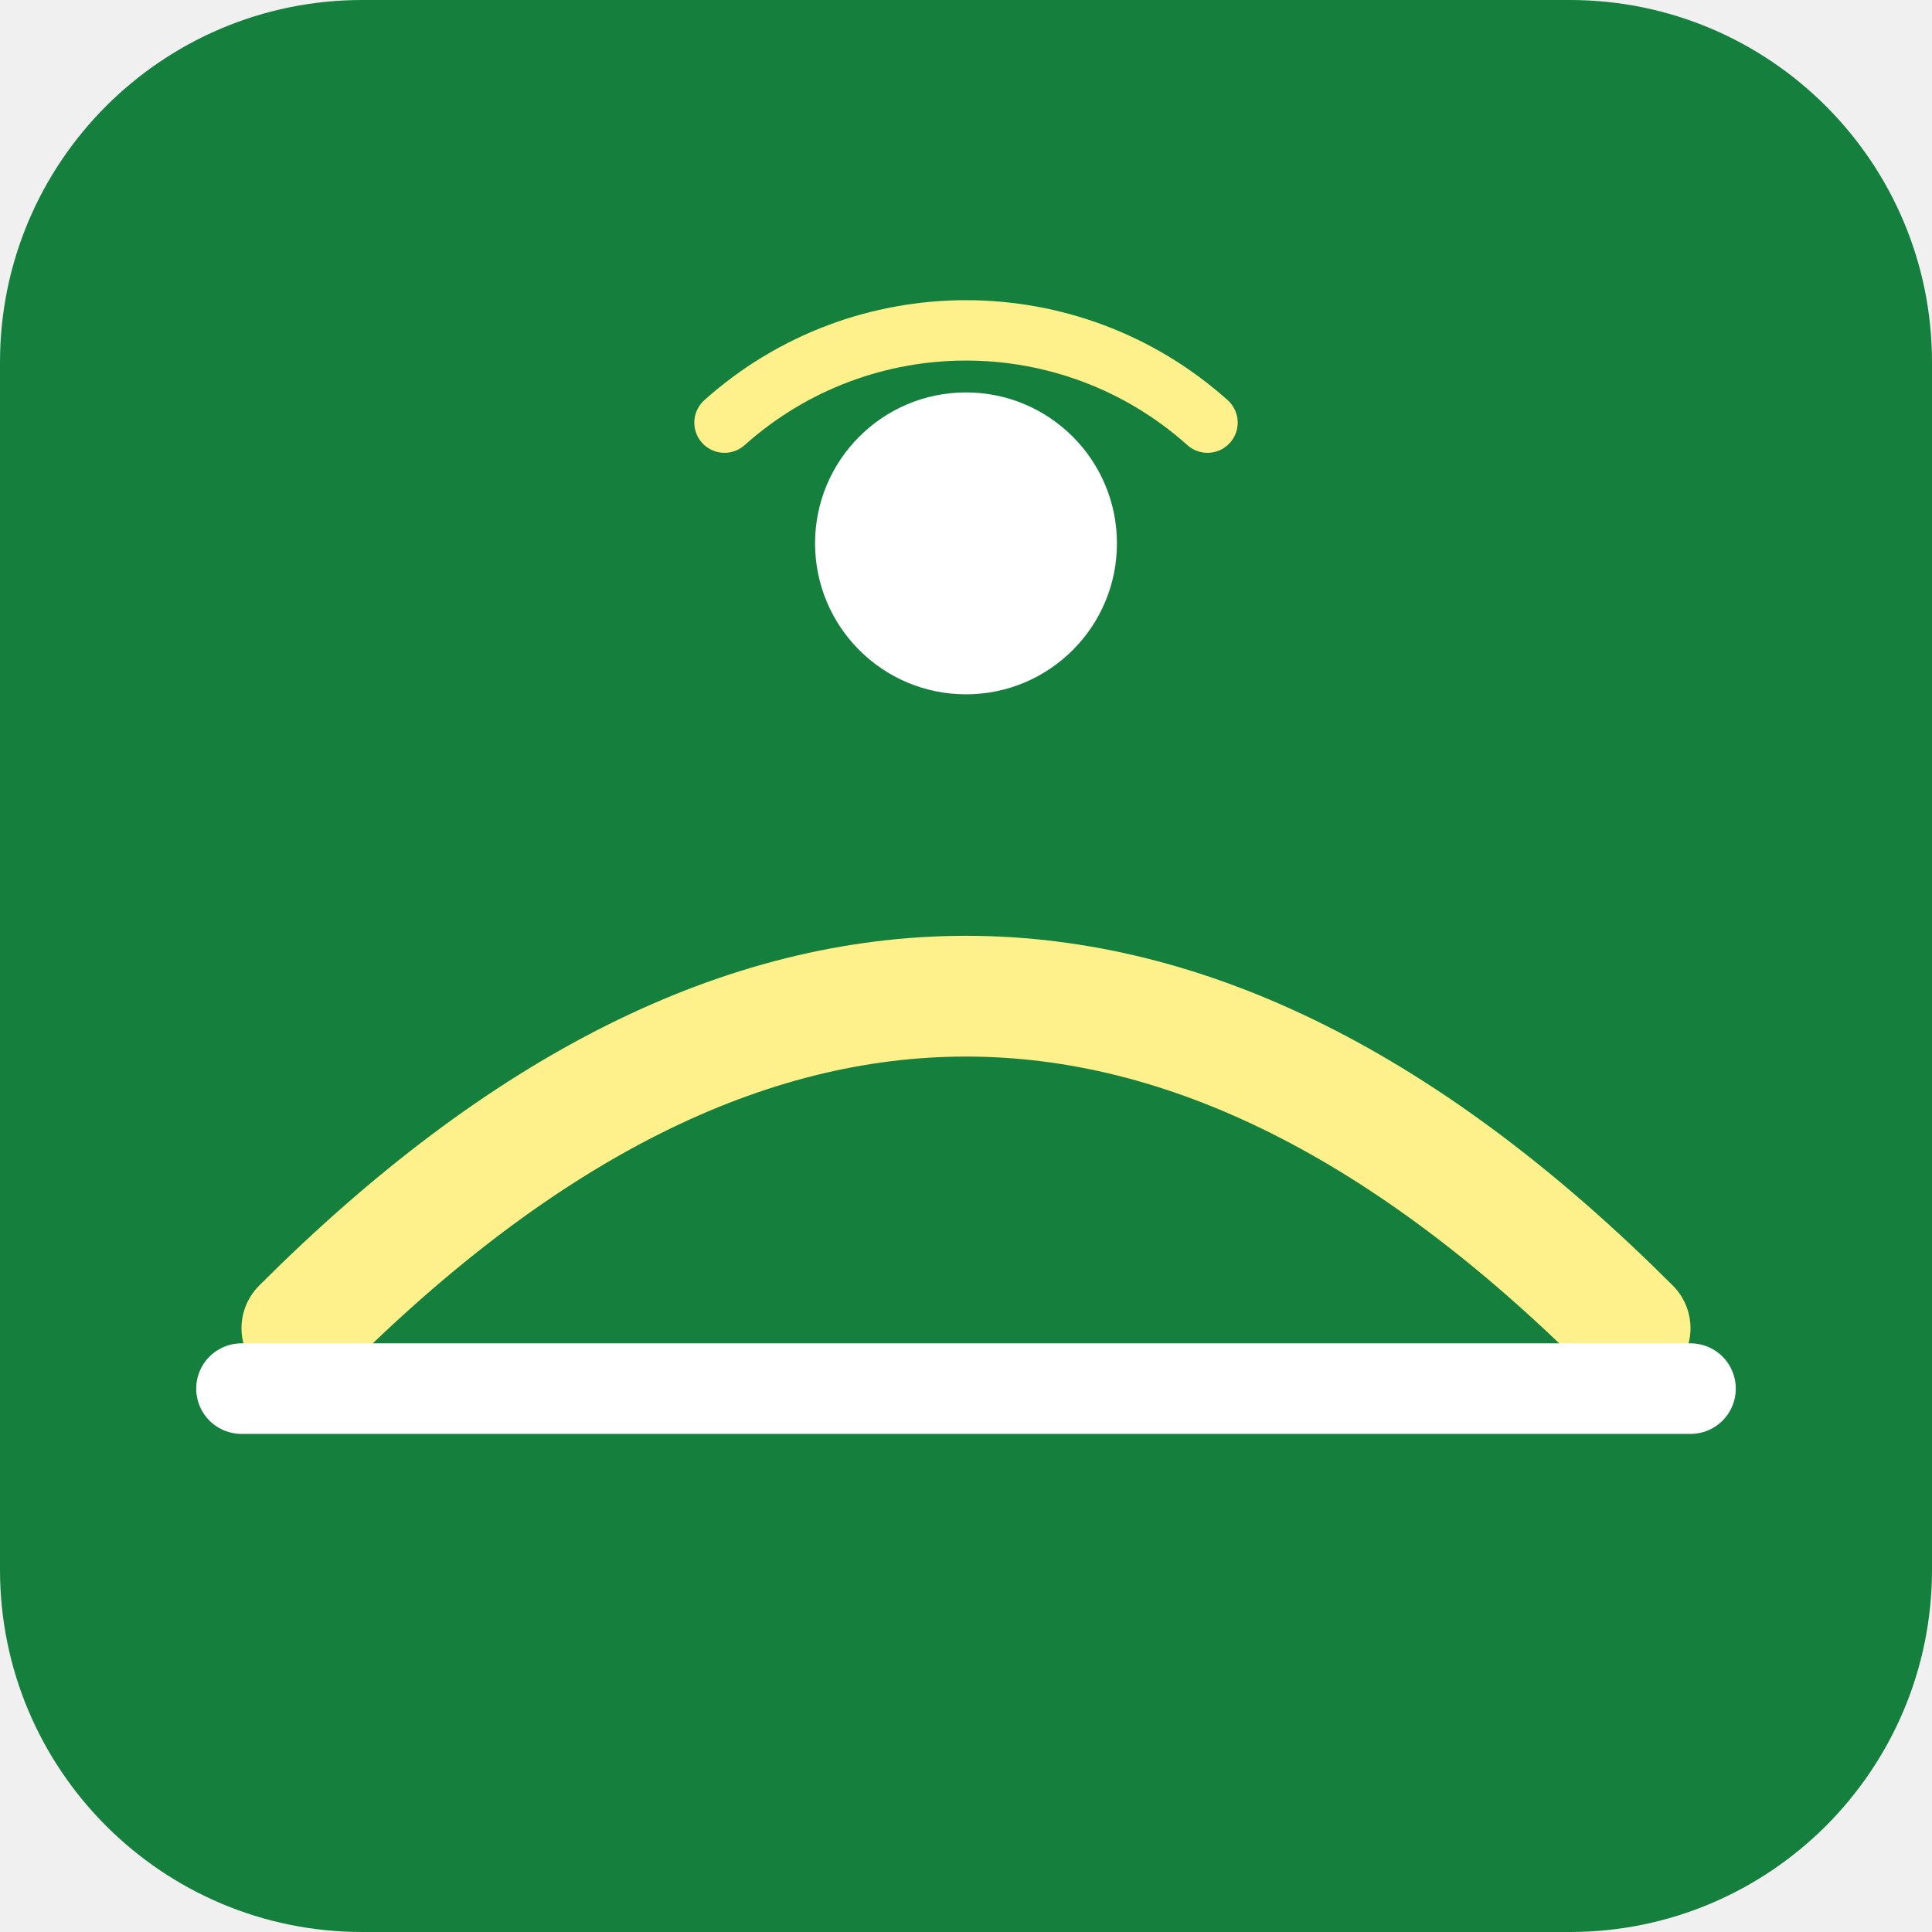
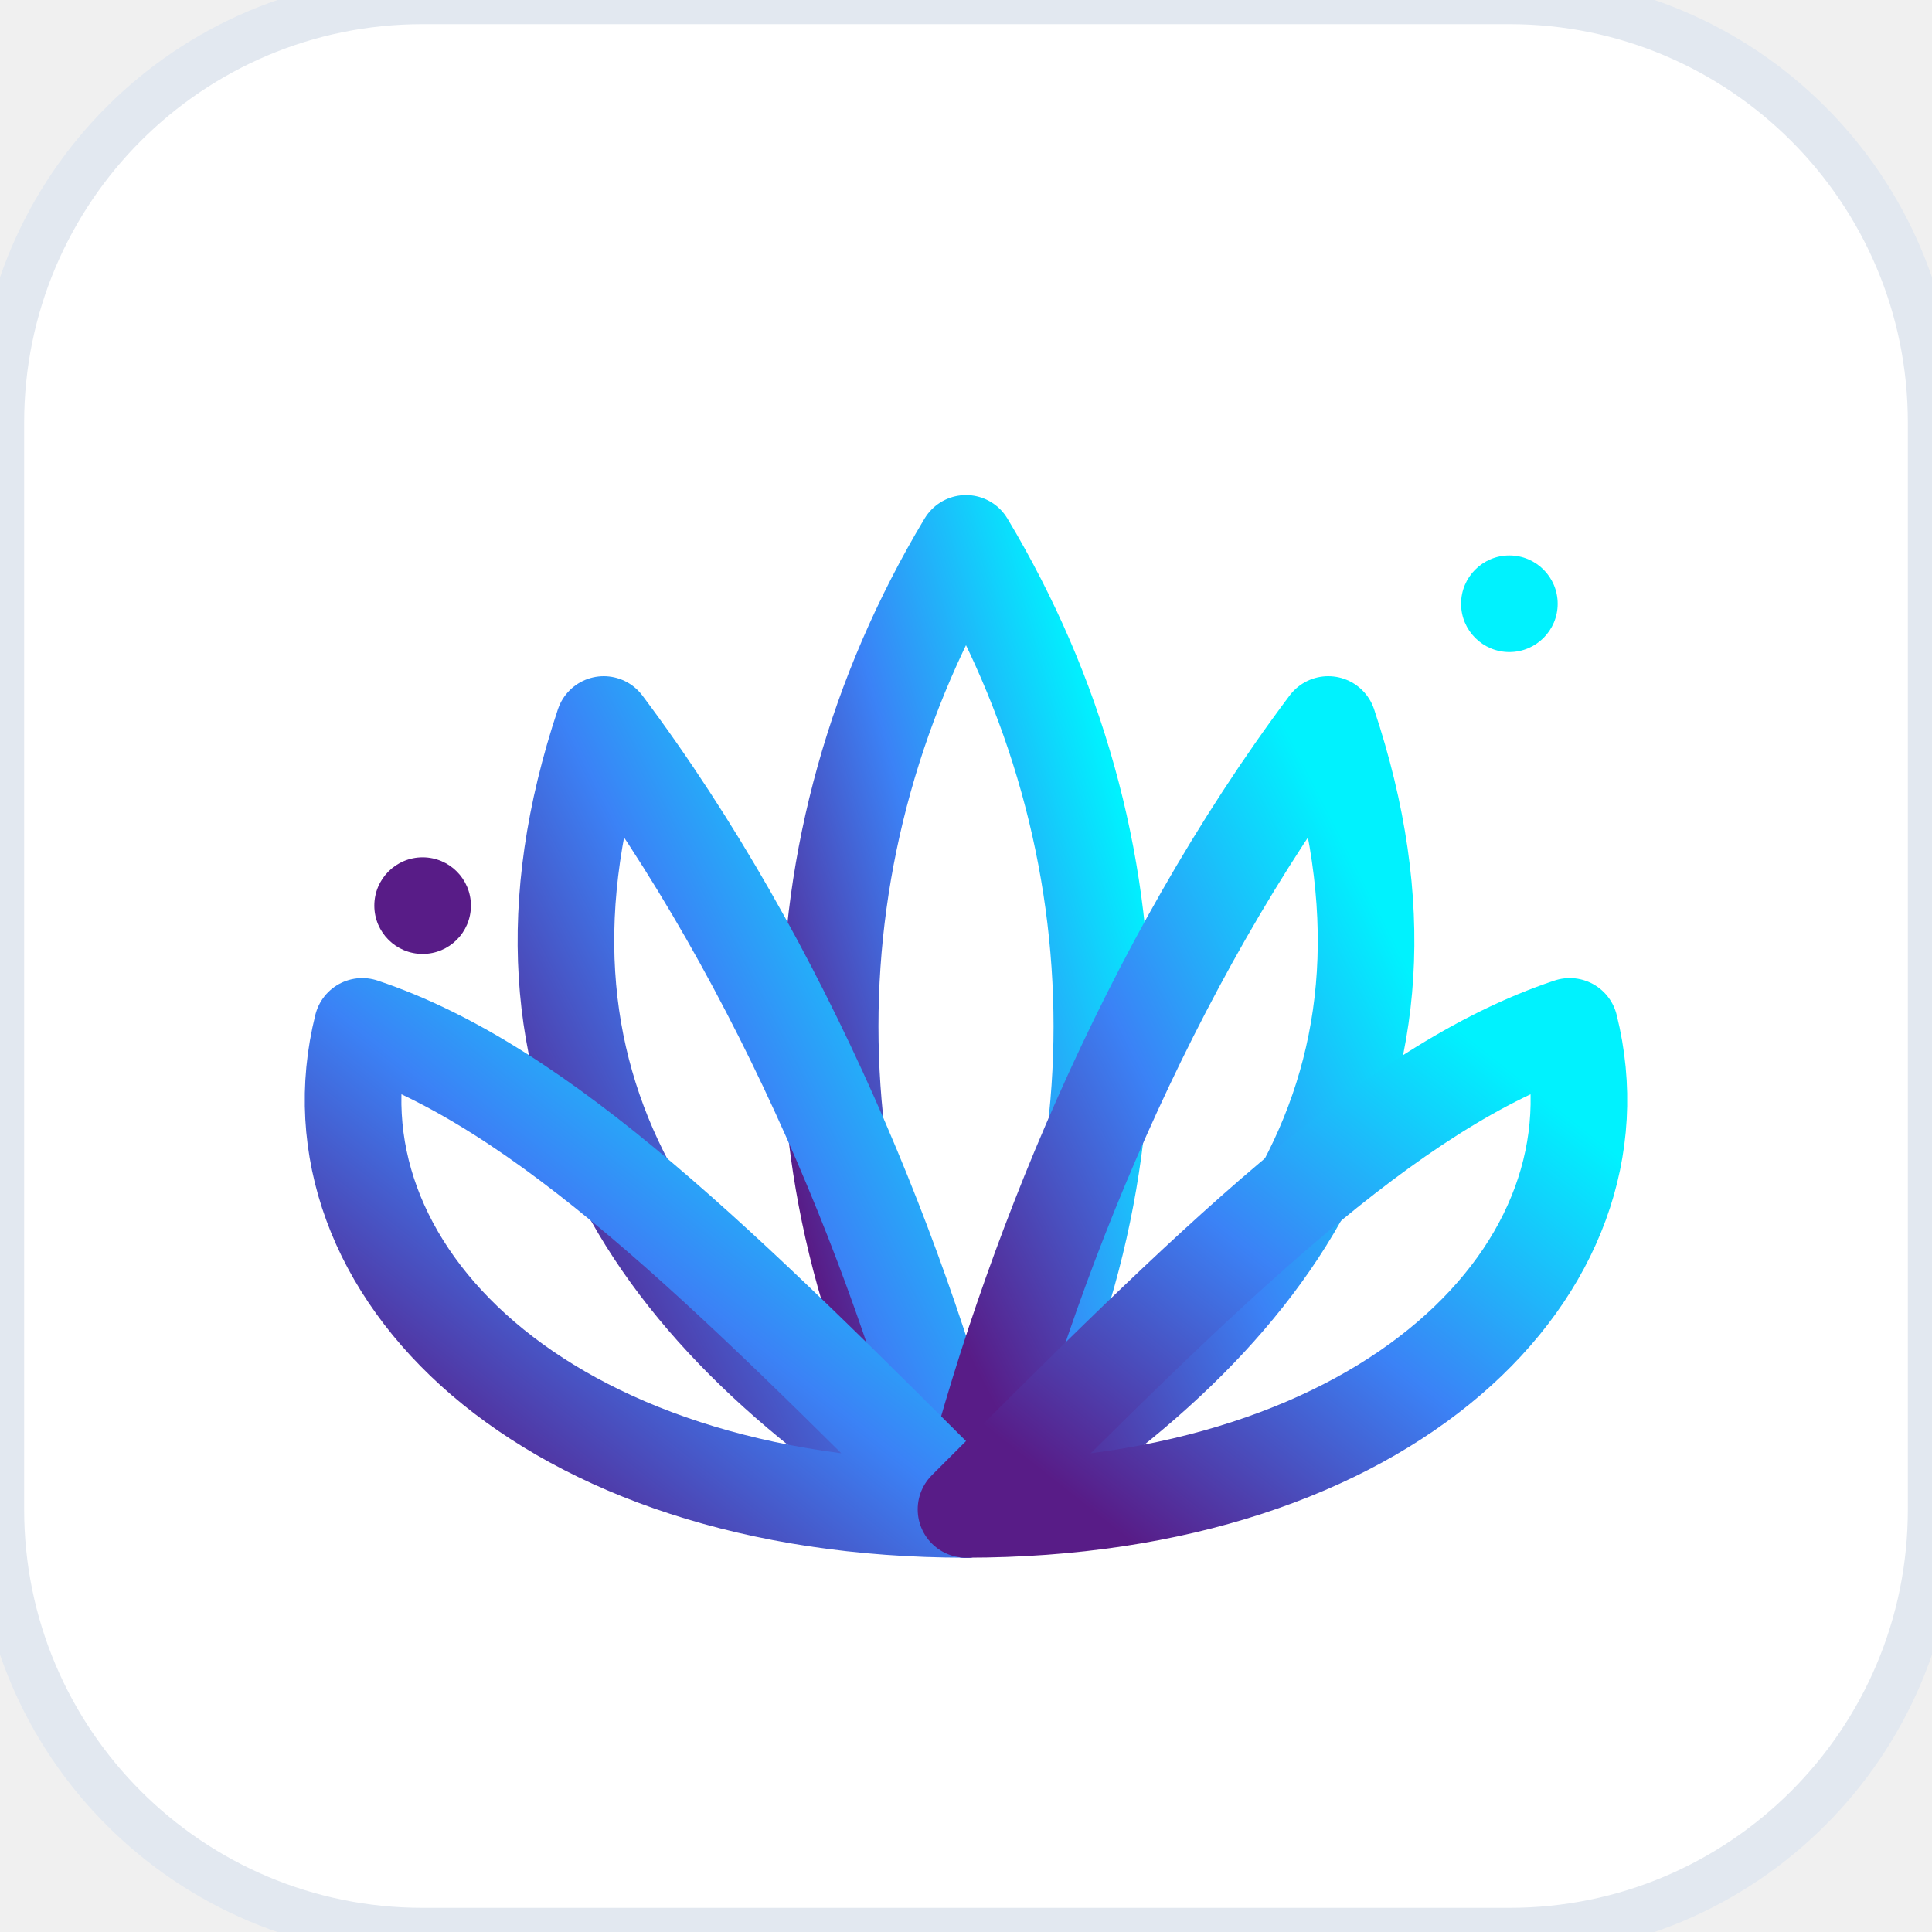
<svg xmlns="http://www.w3.org/2000/svg" viewBox="0 0 32 32" width="32" height="32">
-   <rect width="32" height="32" rx="6" fill="#15803d" />
-   <path d="M 5 22 Q 16 11 27 22" fill="none" stroke="#fef08a" stroke-width="2" stroke-linecap="round" />
-   <line x1="4" y1="23" x2="28" y2="23" stroke="#ffffff" stroke-width="1.5" stroke-linecap="round" />
-   <circle cx="16" cy="9" r="2.5" fill="#ffffff" />
-   <path d="M 12 7 A 6 6 0 0 1 20 7" fill="none" stroke="#fef08a" stroke-width="1" stroke-linecap="round" />
+   <defs>
+     <linearGradient id="favArivuGrad" x1="10%" y1="90%" x2="90%" y2="10%">
+       <stop offset="0%" stop-color="#581c87" />
+       <stop offset="50%" stop-color="#3b82f6" />
+       <stop offset="100%" stop-color="#00f2fe" />
+     </linearGradient>
+   </defs>
+   <rect width="32" height="32" rx="7" fill="#ffffff" stroke="#e2e8f0" stroke-width="0.8" />
+   <g fill="none" stroke="url(#favArivuGrad)" stroke-width="1.6" stroke-linecap="round" stroke-linejoin="round">
+     <path d="M 16 25 C 13 20 13 14 16 9 C 19 14 19 20 16 25 Z" />
+     <path d="M 16 25 C 11 22 8 18 10 12 C 13 16 15 21 16 25 Z" />
+     <path d="M 16 25 C 21 22 24 18 22 12 C 19 16 17 21 16 25 Z" />
+     <path d="M 16 25 C 9 25 5 21 6 17 C 9 18 12 21 16 25 Z" />
+     <path d="M 16 25 C 23 25 27 21 26 17 C 23 18 20 21 16 25 Z" />
+   </g>
+   <circle cx="25" cy="10" r="0.8" fill="#00f2fe" />
+   <circle cx="7" cy="15" r="0.8" fill="#581c87" />
</svg>
